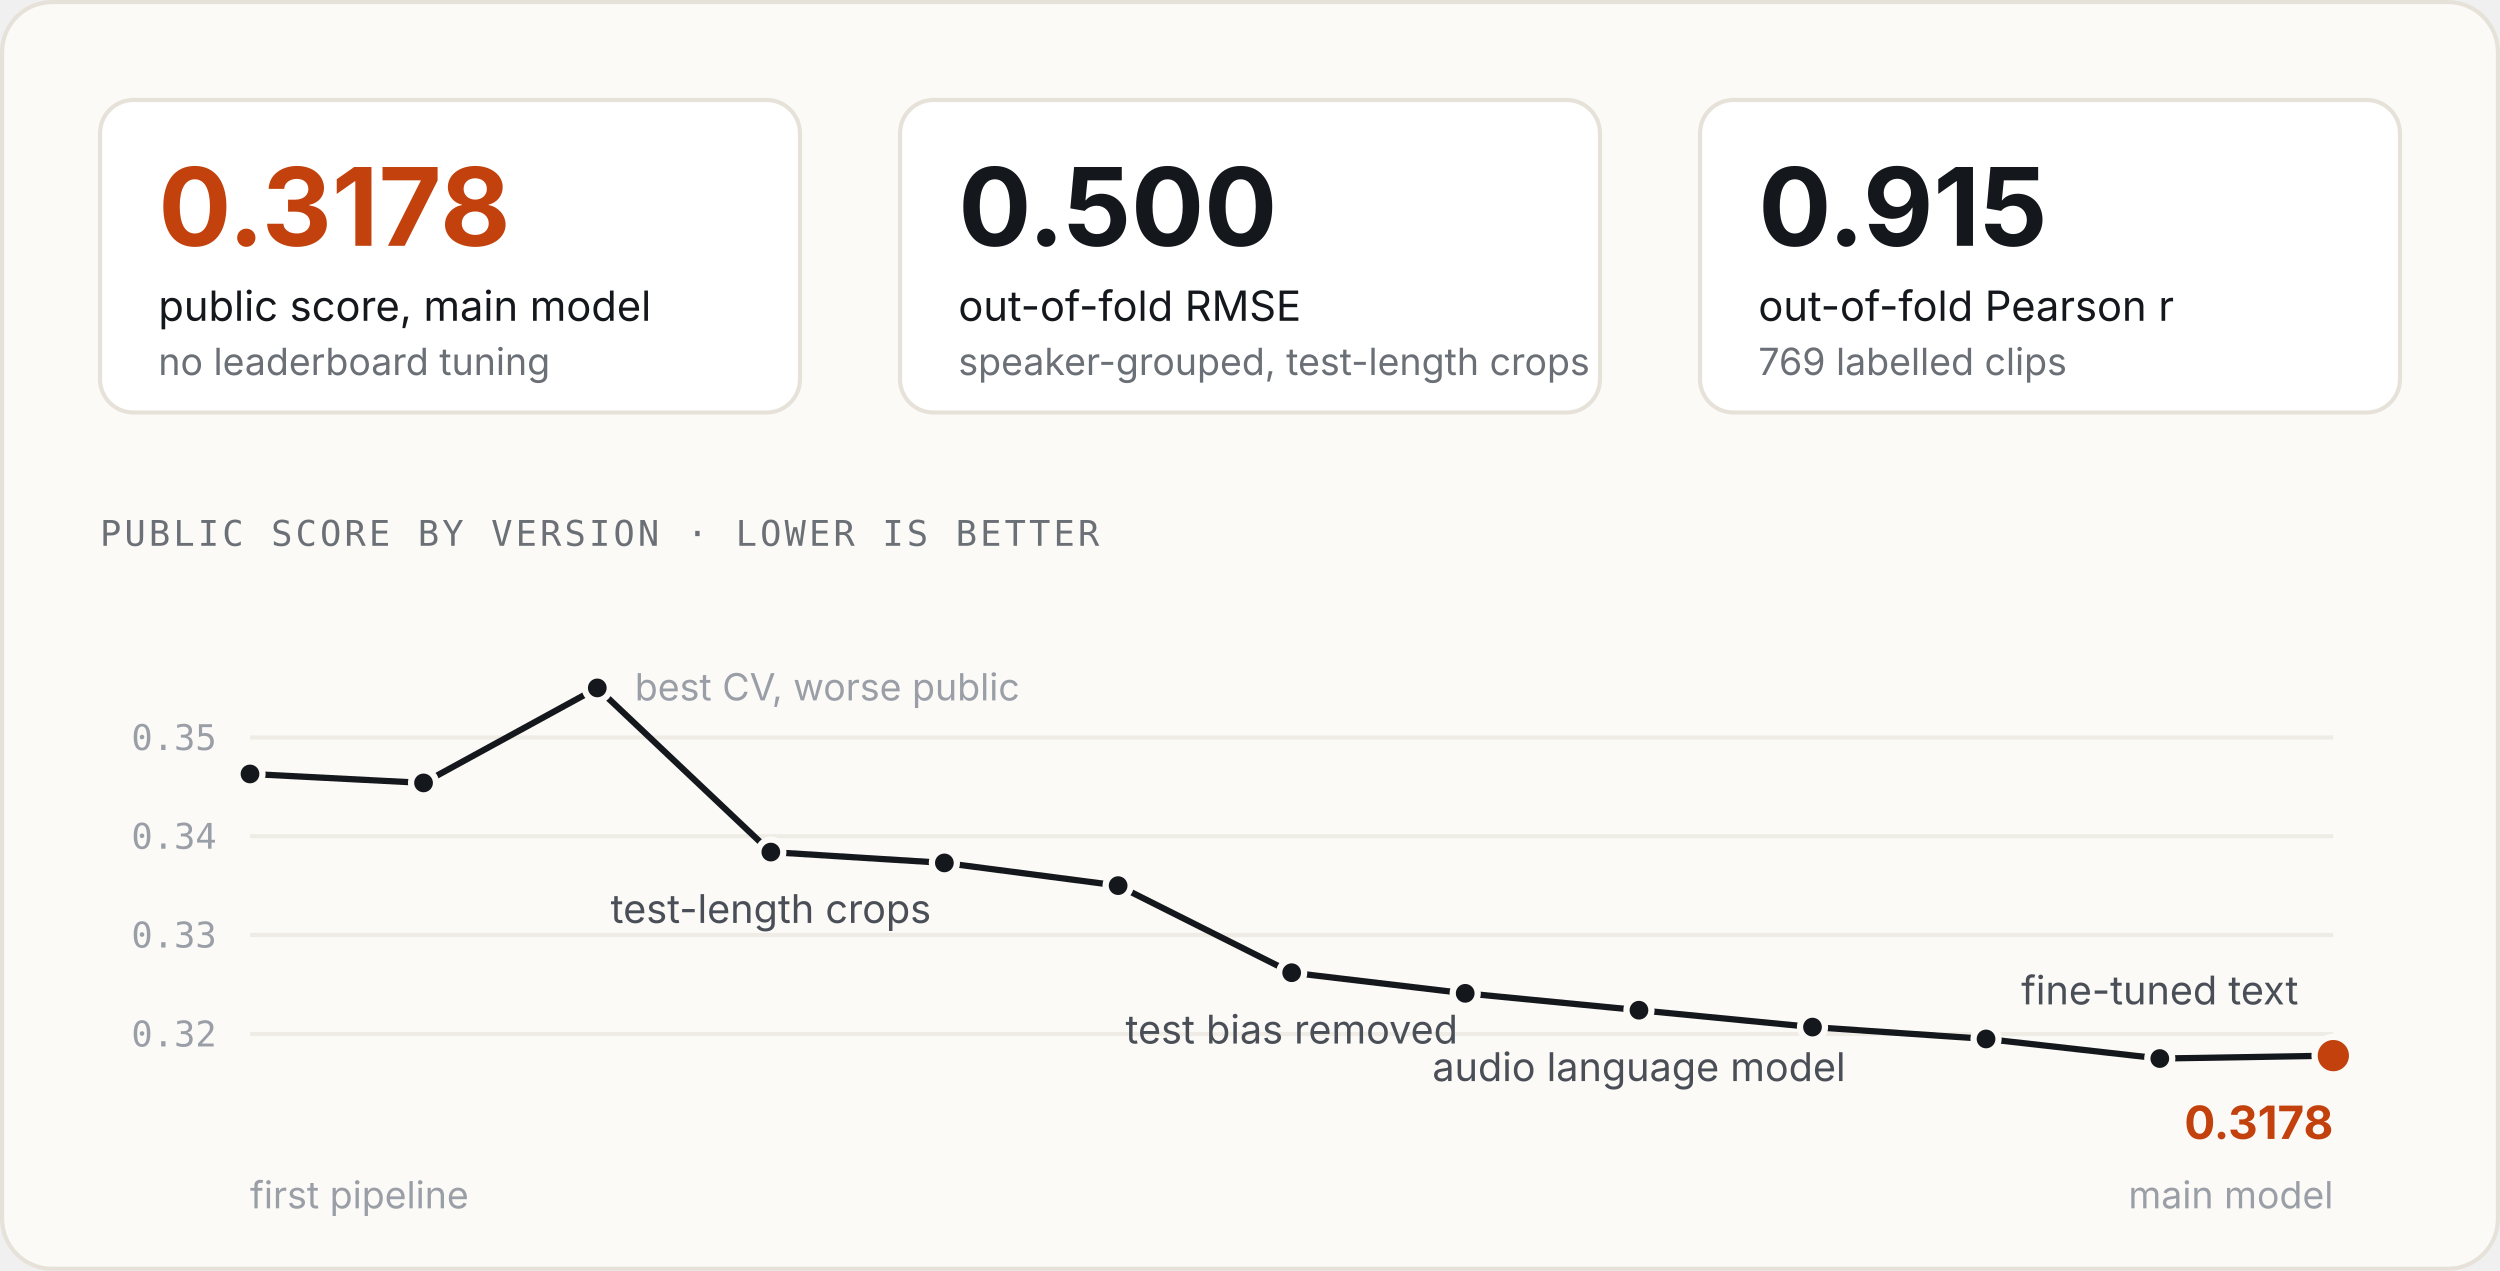
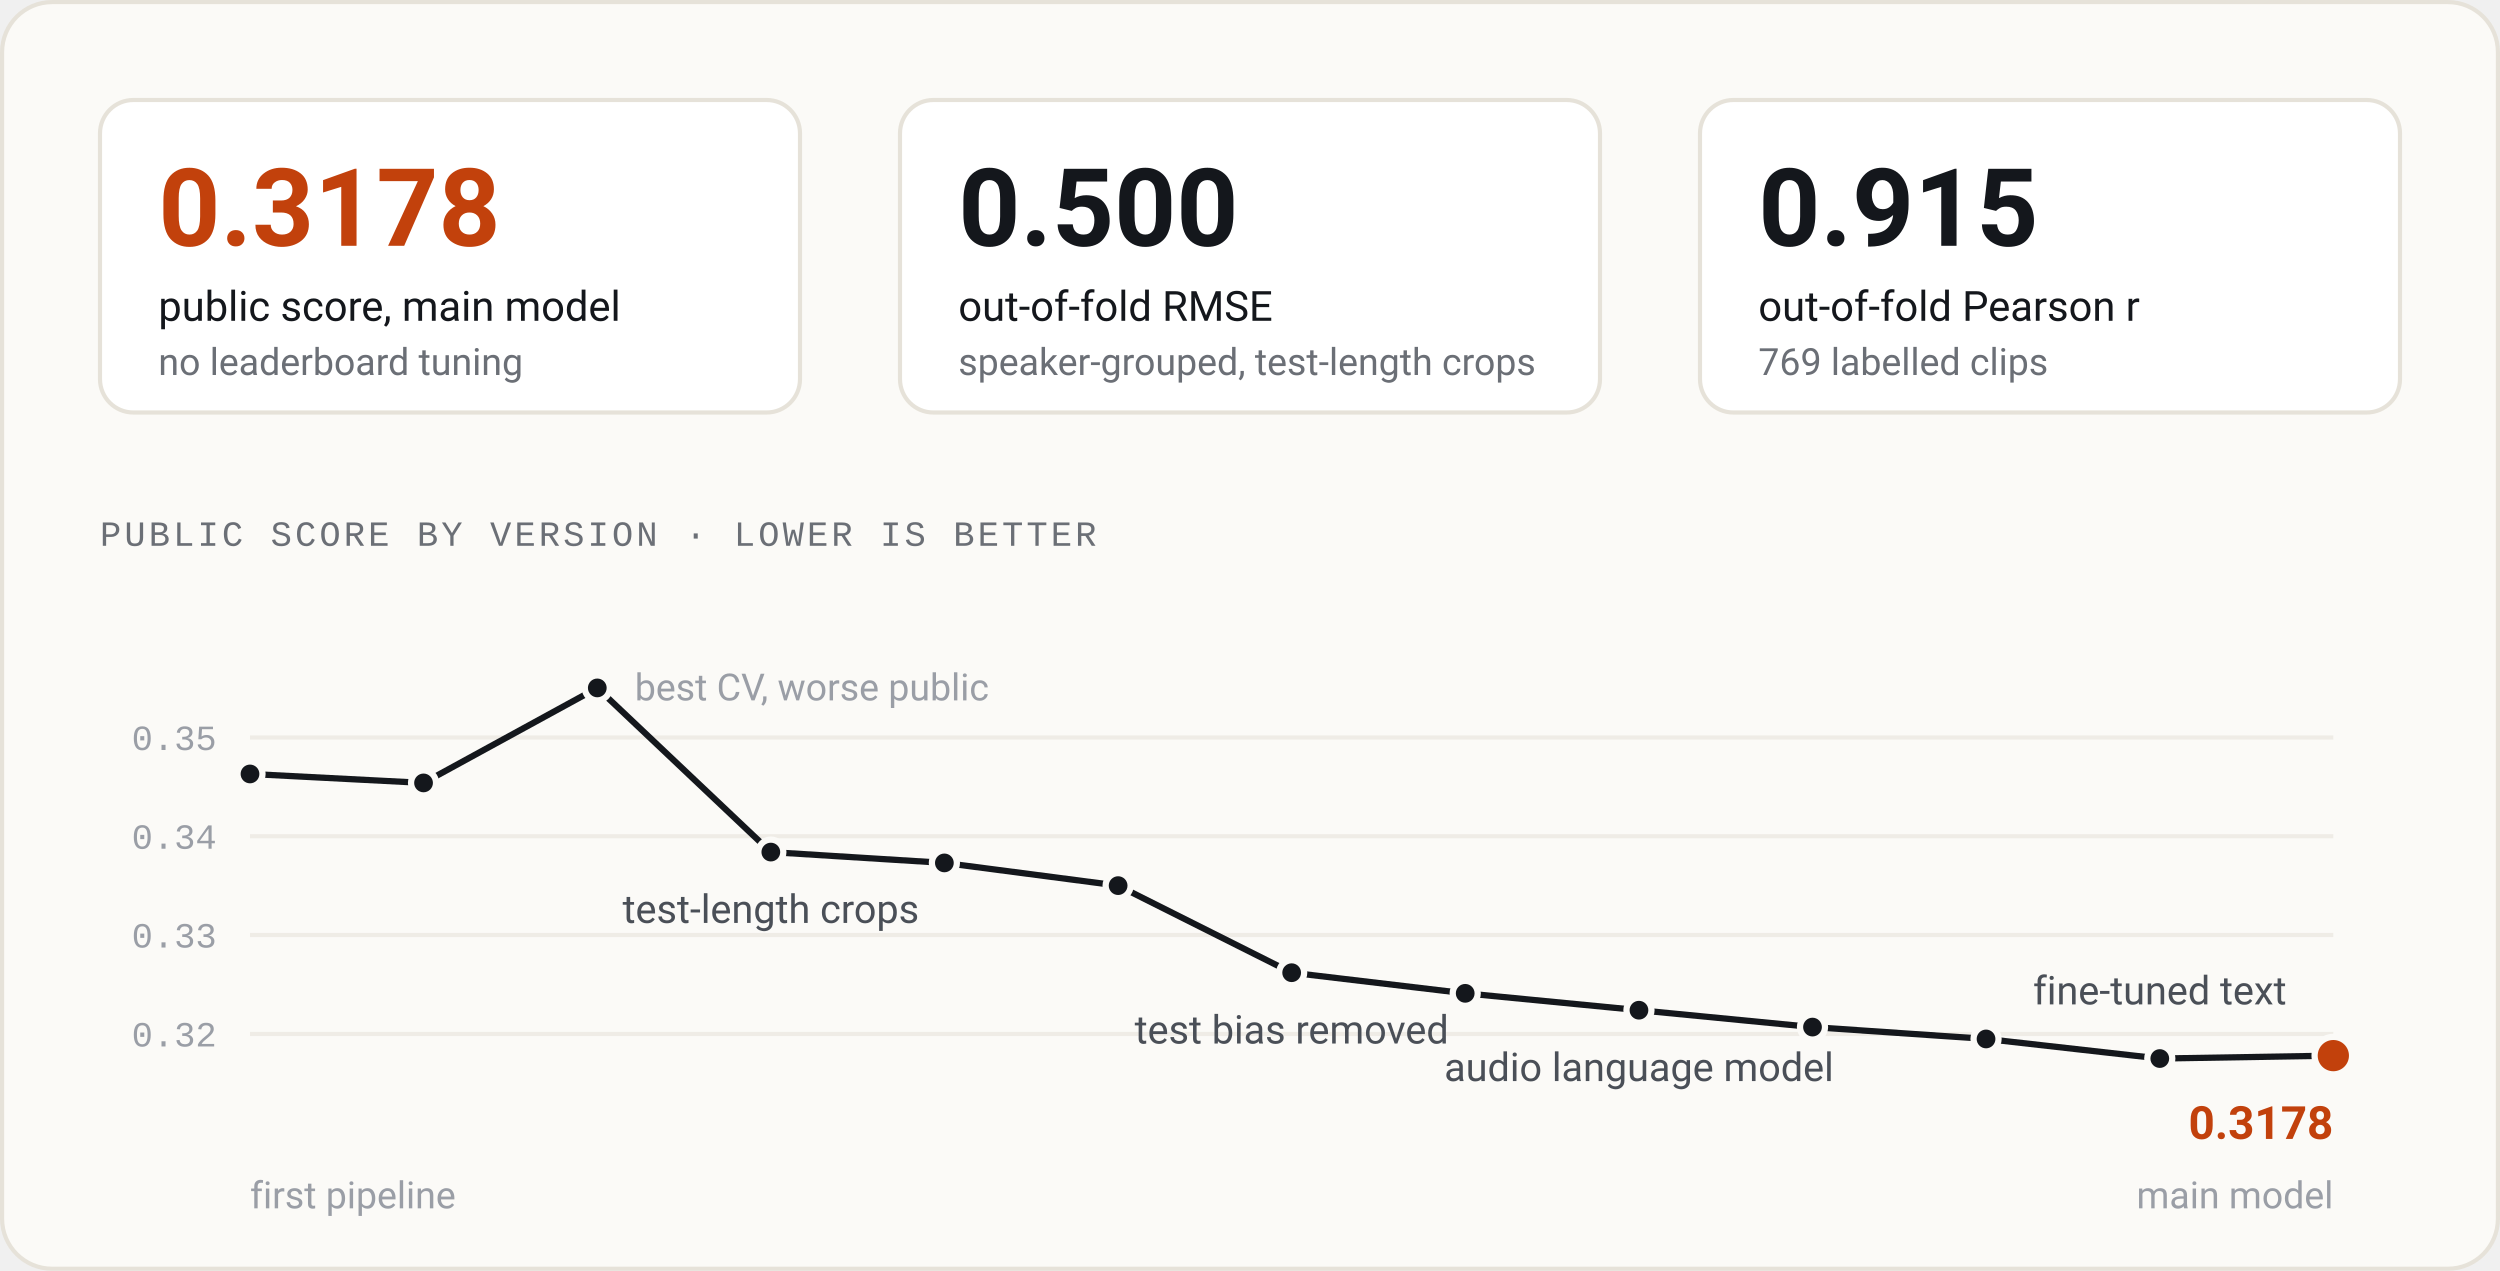
<svg xmlns="http://www.w3.org/2000/svg" width="1200" height="610" viewBox="0 0 1200 610" role="img" aria-labelledby="title desc">
  <rect x="1" y="1" width="1198" height="608" rx="24" fill="#FBFAF7" stroke="#E6E2D9" stroke-width="2" />
  <g transform="translate(48 48)">
    <rect width="336" height="150" rx="16" fill="#FFFFFF" stroke="#E6E2D9" stroke-width="2" />
-     <text x="28" y="70" font-family="-apple-system, BlinkMacSystemFont, 'Segoe UI', sans-serif" font-size="52" font-weight="700" fill="#C2410C">0.3178</text>
-     <text x="28" y="106" font-family="-apple-system, BlinkMacSystemFont, 'Segoe UI', sans-serif" font-size="20" fill="#14171C">public score, main model</text>
-     <text x="28" y="132" font-family="-apple-system, BlinkMacSystemFont, 'Segoe UI', sans-serif" font-size="18" fill="#6B6F76">no leaderboard tuning</text>
+     <text x="28" y="70" font-family="-apple-system, BlinkMacSystemFont, 'Segoe UI', Roboto, 'Helvetica Neue', Arial, sans-serif" font-size="52" font-weight="700" fill="#C2410C">0.3178</text>
+     <text x="28" y="106" font-family="-apple-system, BlinkMacSystemFont, 'Segoe UI', Roboto, 'Helvetica Neue', Arial, sans-serif" font-size="20" fill="#14171C">public score, main model</text>
+     <text x="28" y="132" font-family="-apple-system, BlinkMacSystemFont, 'Segoe UI', Roboto, 'Helvetica Neue', Arial, sans-serif" font-size="18" fill="#6B6F76">no leaderboard tuning</text>
  </g>
  <g transform="translate(432 48)">
    <rect width="336" height="150" rx="16" fill="#FFFFFF" stroke="#E6E2D9" stroke-width="2" />
-     <text x="28" y="70" font-family="-apple-system, BlinkMacSystemFont, 'Segoe UI', sans-serif" font-size="52" font-weight="700" fill="#14171C">0.500</text>
-     <text x="28" y="106" font-family="-apple-system, BlinkMacSystemFont, 'Segoe UI', sans-serif" font-size="20" fill="#14171C">out-of-fold RMSE</text>
-     <text x="28" y="132" font-family="-apple-system, BlinkMacSystemFont, 'Segoe UI', sans-serif" font-size="18" fill="#6B6F76">speaker-grouped, test-length crops</text>
+     <text x="28" y="70" font-family="-apple-system, BlinkMacSystemFont, 'Segoe UI', Roboto, 'Helvetica Neue', Arial, sans-serif" font-size="52" font-weight="700" fill="#14171C">0.500</text>
+     <text x="28" y="106" font-family="-apple-system, BlinkMacSystemFont, 'Segoe UI', Roboto, 'Helvetica Neue', Arial, sans-serif" font-size="20" fill="#14171C">out-of-fold RMSE</text>
+     <text x="28" y="132" font-family="-apple-system, BlinkMacSystemFont, 'Segoe UI', Roboto, 'Helvetica Neue', Arial, sans-serif" font-size="18" fill="#6B6F76">speaker-grouped, test-length crops</text>
  </g>
  <g transform="translate(816 48)">
    <rect width="336" height="150" rx="16" fill="#FFFFFF" stroke="#E6E2D9" stroke-width="2" />
-     <text x="28" y="70" font-family="-apple-system, BlinkMacSystemFont, 'Segoe UI', sans-serif" font-size="52" font-weight="700" fill="#14171C">0.915</text>
-     <text x="28" y="106" font-family="-apple-system, BlinkMacSystemFont, 'Segoe UI', sans-serif" font-size="20" fill="#14171C">out-of-fold Pearson r</text>
-     <text x="28" y="132" font-family="-apple-system, BlinkMacSystemFont, 'Segoe UI', sans-serif" font-size="18" fill="#6B6F76">769 labelled clips</text>
+     <text x="28" y="70" font-family="-apple-system, BlinkMacSystemFont, 'Segoe UI', Roboto, 'Helvetica Neue', Arial, sans-serif" font-size="52" font-weight="700" fill="#14171C">0.915</text>
+     <text x="28" y="106" font-family="-apple-system, BlinkMacSystemFont, 'Segoe UI', Roboto, 'Helvetica Neue', Arial, sans-serif" font-size="20" fill="#14171C">out-of-fold Pearson r</text>
+     <text x="28" y="132" font-family="-apple-system, BlinkMacSystemFont, 'Segoe UI', Roboto, 'Helvetica Neue', Arial, sans-serif" font-size="18" fill="#6B6F76">769 labelled clips</text>
  </g>
-   <text x="48" y="262" font-family="ui-monospace, SFMono-Regular, Menlo, Consolas, monospace" font-size="17" letter-spacing="1.5" fill="#6B6F76">PUBLIC SCORE BY VERSION · LOWER IS BETTER</text>
+   <text x="48" y="262" font-family="ui-monospace, SFMono-Regular, Menlo, Consolas, 'Liberation Mono', 'Courier New', monospace" font-size="17" letter-spacing="1.5" fill="#6B6F76">PUBLIC SCORE BY VERSION · LOWER IS BETTER</text>
  <line x1="120" y1="496.3" x2="1120" y2="496.3" stroke="#EFECE6" stroke-width="2" />
-   <text x="104" y="502.3" text-anchor="end" font-family="ui-monospace, SFMono-Regular, Menlo, Consolas, monospace" font-size="17" fill="#9A9EA6">0.32</text>
+   <text x="104" y="502.3" text-anchor="end" font-family="ui-monospace, SFMono-Regular, Menlo, Consolas, 'Liberation Mono', 'Courier New', monospace" font-size="17" fill="#9A9EA6">0.32</text>
  <line x1="120" y1="448.8" x2="1120" y2="448.8" stroke="#EFECE6" stroke-width="2" />
-   <text x="104" y="454.8" text-anchor="end" font-family="ui-monospace, SFMono-Regular, Menlo, Consolas, monospace" font-size="17" fill="#9A9EA6">0.33</text>
+   <text x="104" y="454.8" text-anchor="end" font-family="ui-monospace, SFMono-Regular, Menlo, Consolas, 'Liberation Mono', 'Courier New', monospace" font-size="17" fill="#9A9EA6">0.33</text>
  <line x1="120" y1="401.4" x2="1120" y2="401.4" stroke="#EFECE6" stroke-width="2" />
-   <text x="104" y="407.4" text-anchor="end" font-family="ui-monospace, SFMono-Regular, Menlo, Consolas, monospace" font-size="17" fill="#9A9EA6">0.34</text>
+   <text x="104" y="407.4" text-anchor="end" font-family="ui-monospace, SFMono-Regular, Menlo, Consolas, 'Liberation Mono', 'Courier New', monospace" font-size="17" fill="#9A9EA6">0.34</text>
  <line x1="120" y1="354.0" x2="1120" y2="354.0" stroke="#EFECE6" stroke-width="2" />
-   <text x="104" y="360.0" text-anchor="end" font-family="ui-monospace, SFMono-Regular, Menlo, Consolas, monospace" font-size="17" fill="#9A9EA6">0.35</text>
+   <text x="104" y="360.0" text-anchor="end" font-family="ui-monospace, SFMono-Regular, Menlo, Consolas, 'Liberation Mono', 'Courier New', monospace" font-size="17" fill="#9A9EA6">0.35</text>
  <path d="M120.0 371.5 L203.3 375.8 L286.7 330.2 L370.0 409.0 L453.3 414.2 L536.7 425.1 L620.0 466.9 L703.3 476.8 L786.7 484.9 L870.0 493.0 L953.3 498.7 L1036.7 508.1 L1120.0 506.7" fill="none" stroke="#14171C" stroke-width="3" stroke-linejoin="round" />
  <circle cx="120.0" cy="371.5" r="6" fill="#14171C" stroke="#FBFAF7" stroke-width="3" />
  <circle cx="203.3" cy="375.8" r="6" fill="#14171C" stroke="#FBFAF7" stroke-width="3" />
  <circle cx="286.7" cy="330.2" r="6" fill="#14171C" stroke="#FBFAF7" stroke-width="3" />
  <circle cx="370.0" cy="409.0" r="6" fill="#14171C" stroke="#FBFAF7" stroke-width="3" />
-   <text x="370.0" y="443.0" text-anchor="middle" font-family="-apple-system, BlinkMacSystemFont, 'Segoe UI', sans-serif" font-size="19" fill="#4A4F57">test-length crops</text>
+   <text x="370.0" y="443.0" text-anchor="middle" font-family="-apple-system, BlinkMacSystemFont, 'Segoe UI', Roboto, 'Helvetica Neue', Arial, sans-serif" font-size="19" fill="#4A4F57">test-length crops</text>
  <circle cx="453.3" cy="414.2" r="6" fill="#14171C" stroke="#FBFAF7" stroke-width="3" />
  <circle cx="536.7" cy="425.1" r="6" fill="#14171C" stroke="#FBFAF7" stroke-width="3" />
  <circle cx="620.0" cy="466.9" r="6" fill="#14171C" stroke="#FBFAF7" stroke-width="3" />
-   <text x="620.0" y="500.9" text-anchor="middle" font-family="-apple-system, BlinkMacSystemFont, 'Segoe UI', sans-serif" font-size="19" fill="#4A4F57">test bias removed</text>
+   <text x="620.0" y="500.9" text-anchor="middle" font-family="-apple-system, BlinkMacSystemFont, 'Segoe UI', Roboto, 'Helvetica Neue', Arial, sans-serif" font-size="19" fill="#4A4F57">test bias removed</text>
  <circle cx="703.3" cy="476.8" r="6" fill="#14171C" stroke="#FBFAF7" stroke-width="3" />
  <circle cx="786.7" cy="484.9" r="6" fill="#14171C" stroke="#FBFAF7" stroke-width="3" />
-   <text x="786.7" y="518.9" text-anchor="middle" font-family="-apple-system, BlinkMacSystemFont, 'Segoe UI', sans-serif" font-size="19" fill="#4A4F57">audio language model</text>
+   <text x="786.7" y="518.9" text-anchor="middle" font-family="-apple-system, BlinkMacSystemFont, 'Segoe UI', Roboto, 'Helvetica Neue', Arial, sans-serif" font-size="19" fill="#4A4F57">audio language model</text>
  <circle cx="870.0" cy="493.0" r="6" fill="#14171C" stroke="#FBFAF7" stroke-width="3" />
  <circle cx="953.3" cy="498.7" r="6" fill="#14171C" stroke="#FBFAF7" stroke-width="3" />
  <circle cx="1036.7" cy="508.1" r="6" fill="#14171C" stroke="#FBFAF7" stroke-width="3" />
-   <text x="1036.7" y="482.1" text-anchor="middle" font-family="-apple-system, BlinkMacSystemFont, 'Segoe UI', sans-serif" font-size="19" fill="#4A4F57">fine-tuned text</text>
+   <text x="1036.7" y="482.1" text-anchor="middle" font-family="-apple-system, BlinkMacSystemFont, 'Segoe UI', Roboto, 'Helvetica Neue', Arial, sans-serif" font-size="19" fill="#4A4F57">fine-tuned text</text>
  <circle cx="1120.0" cy="506.7" r="9" fill="#C2410C" stroke="#FBFAF7" stroke-width="3" />
-   <text x="304.7" y="336.2" font-family="-apple-system, BlinkMacSystemFont, 'Segoe UI', sans-serif" font-size="18" fill="#9A9EA6">best CV, worse public</text>
-   <text x="1120.0" y="546.7" text-anchor="end" font-family="-apple-system, BlinkMacSystemFont, 'Segoe UI', sans-serif" font-size="22" font-weight="700" fill="#C2410C">0.3178</text>
-   <text x="120" y="580" font-family="-apple-system, BlinkMacSystemFont, 'Segoe UI', sans-serif" font-size="18" fill="#9A9EA6">first pipeline</text>
-   <text x="1120" y="580" text-anchor="end" font-family="-apple-system, BlinkMacSystemFont, 'Segoe UI', sans-serif" font-size="18" fill="#9A9EA6">main model</text>
+   <text x="304.7" y="336.2" font-family="-apple-system, BlinkMacSystemFont, 'Segoe UI', Roboto, 'Helvetica Neue', Arial, sans-serif" font-size="18" fill="#9A9EA6">best CV, worse public</text>
+   <text x="1120.0" y="546.7" text-anchor="end" font-family="-apple-system, BlinkMacSystemFont, 'Segoe UI', Roboto, 'Helvetica Neue', Arial, sans-serif" font-size="22" font-weight="700" fill="#C2410C">0.3178</text>
+   <text x="120" y="580" font-family="-apple-system, BlinkMacSystemFont, 'Segoe UI', Roboto, 'Helvetica Neue', Arial, sans-serif" font-size="18" fill="#9A9EA6">first pipeline</text>
+   <text x="1120" y="580" text-anchor="end" font-family="-apple-system, BlinkMacSystemFont, 'Segoe UI', Roboto, 'Helvetica Neue', Arial, sans-serif" font-size="18" fill="#9A9EA6">main model</text>
</svg>
